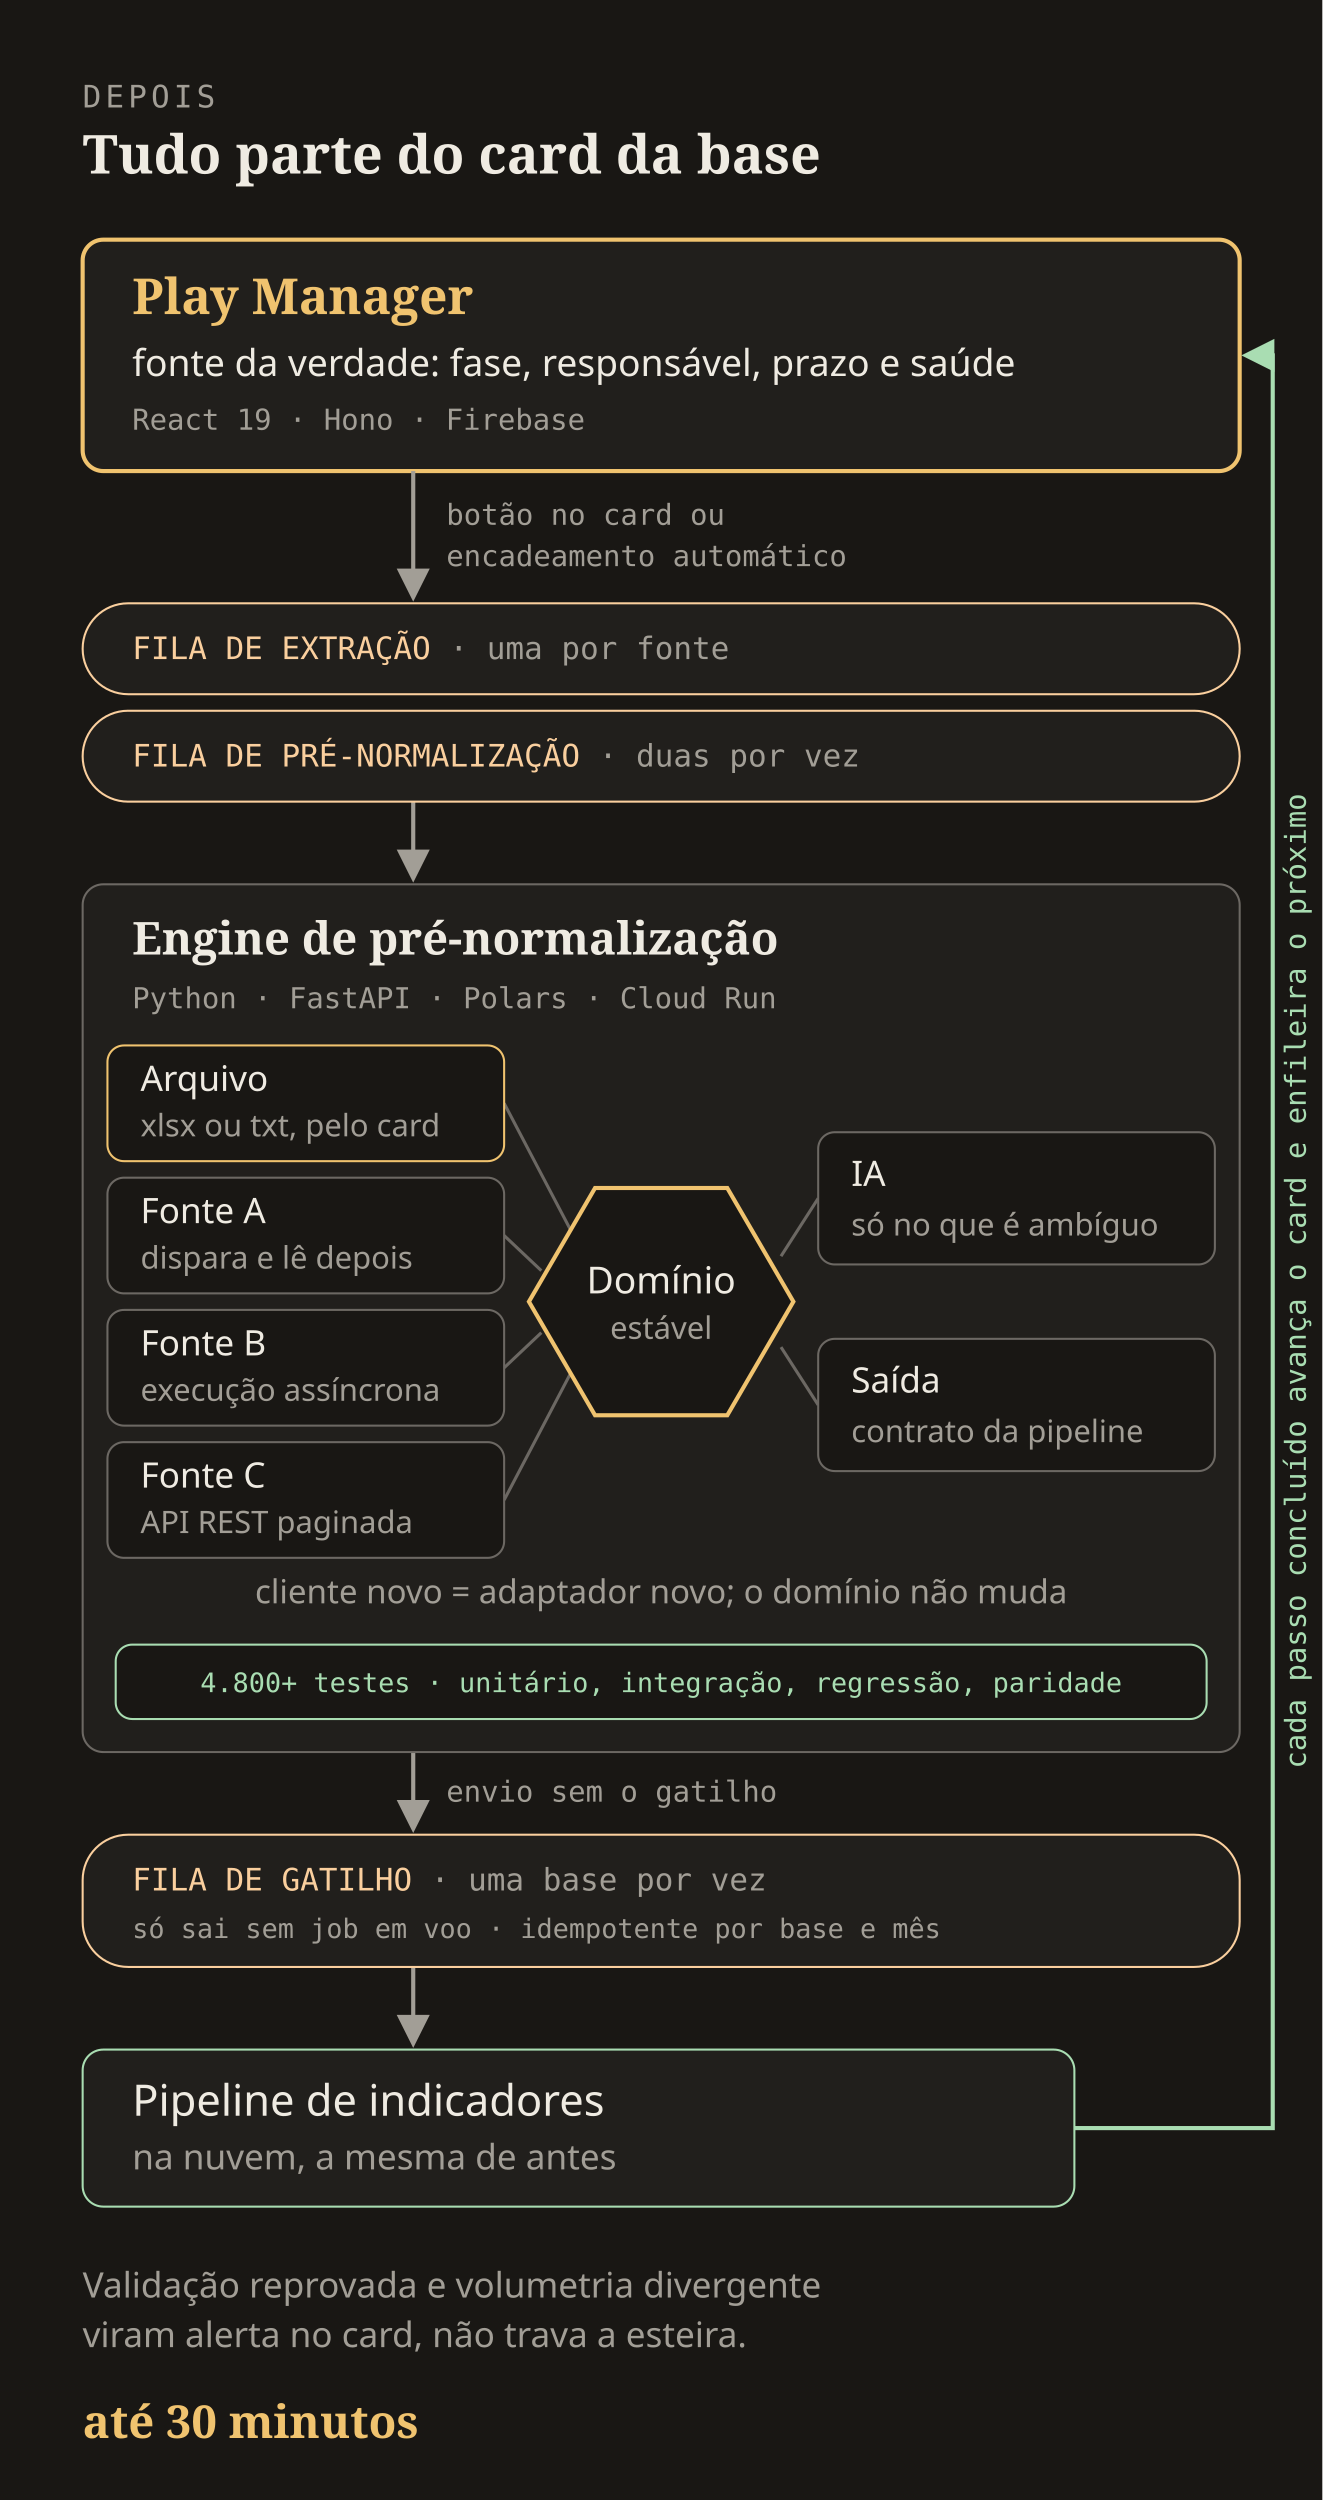
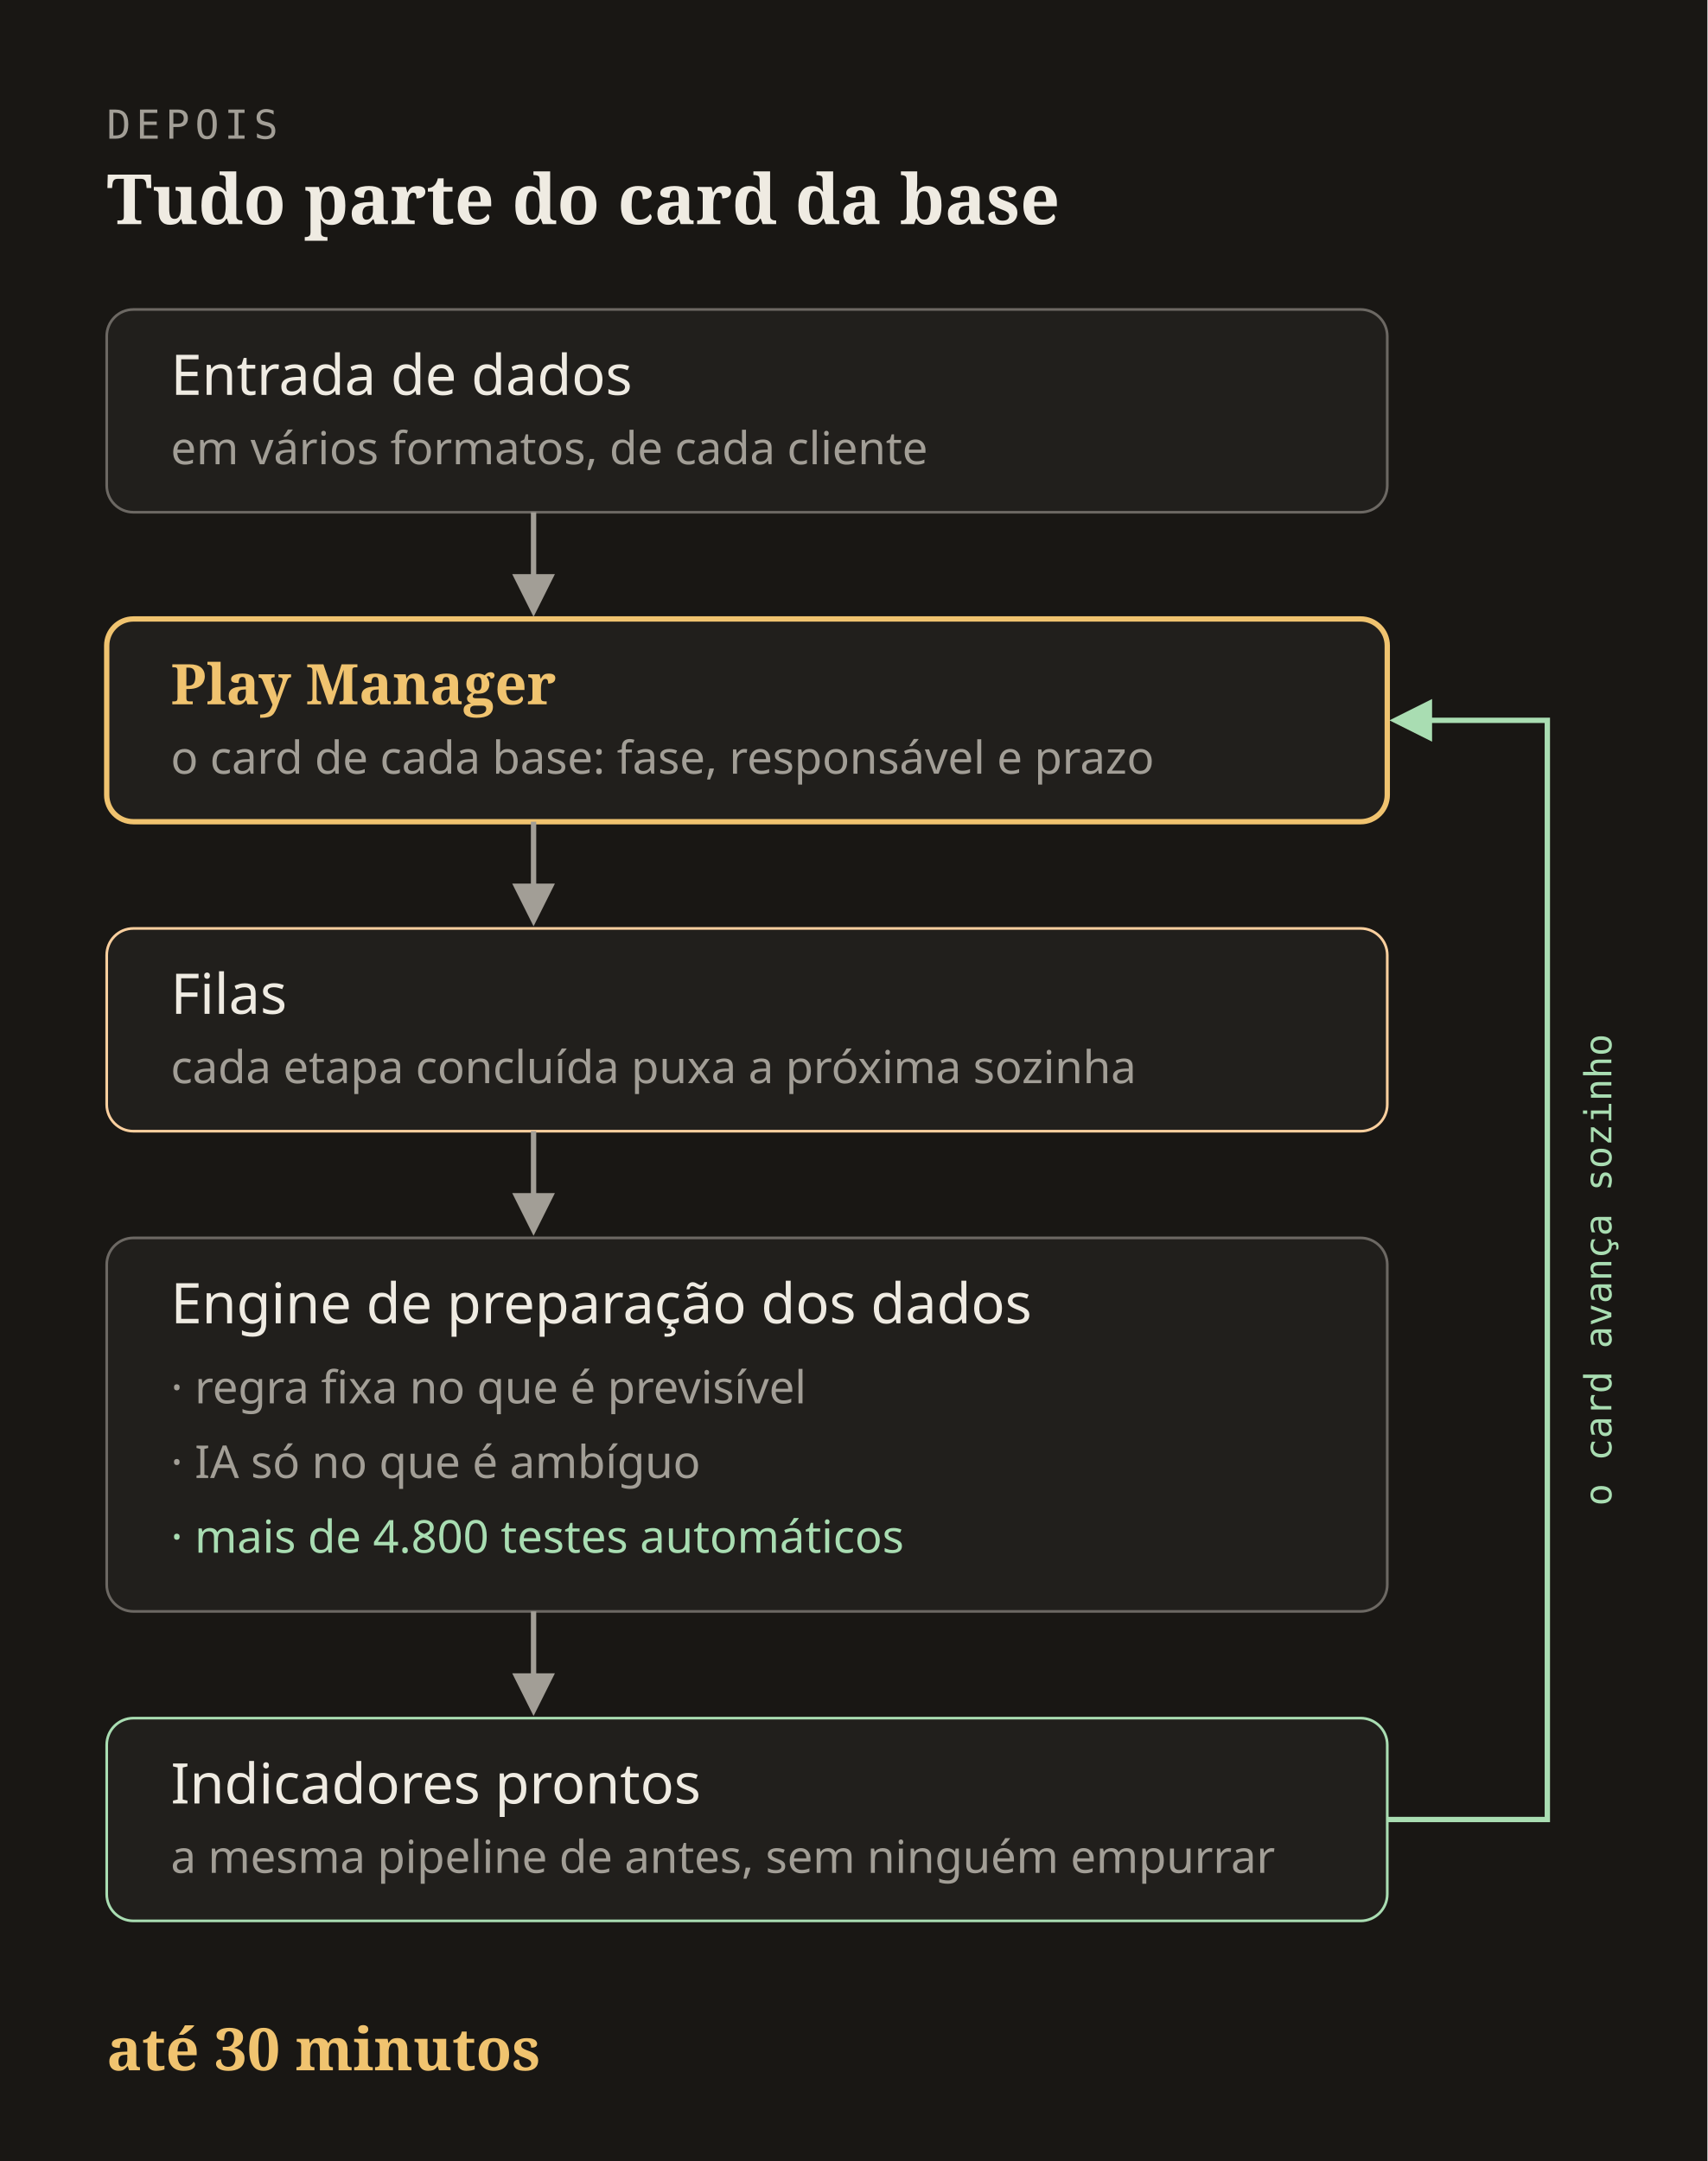
- <svg xmlns="http://www.w3.org/2000/svg" width="640" height="1210" viewBox="0 0 640 1210" font-family="Alegreya Sans, system-ui, sans-serif">
+ <svg xmlns="http://www.w3.org/2000/svg" width="640" height="810" viewBox="0 0 640 810" font-family="Alegreya Sans, system-ui, sans-serif">
  <defs>
    <marker id="arrow" viewBox="0 0 10 10" refX="8" refY="5" markerWidth="8" markerHeight="8" orient="auto-start-reverse">
      <path d="M0 0 L10 5 L0 10 z" fill="#a29e96" />
    </marker>
    <marker id="arrow-ok" viewBox="0 0 10 10" refX="8" refY="5" markerWidth="8" markerHeight="8" orient="auto-start-reverse">
      <path d="M0 0 L10 5 L0 10 z" fill="#a9ddb2" />
    </marker>
  </defs>
-   <rect width="640" height="1210" fill="#191714" />
+   <rect width="640" height="810" fill="#191714" />
  <text x="40" y="52" fill="#a29e96" font-family="JetBrains Mono, ui-monospace, monospace" font-size="15" letter-spacing="2">DEPOIS</text>
  <text x="40" y="84" fill="#efebe2" font-family="Literata, Georgia, serif" font-size="26" font-weight="600">Tudo parte do card da base</text>
-   <rect x="40" y="116" width="560" height="112" rx="10" fill="#211f1c" stroke="#f0c36f" stroke-width="2" />
-   <text x="64" y="152" fill="#f0c36f" font-family="Literata, Georgia, serif" font-size="24" font-weight="600">Play Manager</text>
-   <text x="64" y="182" fill="#efebe2" font-size="18">fonte da verdade: fase, responsável, prazo e saúde</text>
-   <text x="64" y="208" fill="#a29e96" font-family="JetBrains Mono, ui-monospace, monospace" font-size="14">React 19 · Hono · Firebase</text>
+   <g font-size="21">
+     <rect x="40" y="116" width="480" height="76" rx="10" fill="#211f1c" stroke="#6c6863" />
+     <text x="64" y="148" fill="#efebe2">Entrada de dados</text>
+     <text x="64" y="174" fill="#a29e96" font-size="17">em vários formatos, de cada cliente</text>
+     <rect x="40" y="232" width="480" height="76" rx="10" fill="#211f1c" stroke="#f0c36f" stroke-width="2" />
+     <text x="64" y="264" fill="#f0c36f" font-family="Literata, Georgia, serif" font-weight="600">Play Manager</text>
+     <text x="64" y="290" fill="#a29e96" font-size="17">o card de cada base: fase, responsável e prazo</text>
+     <rect x="40" y="348" width="480" height="76" rx="10" fill="#211f1c" stroke="#facf9e" />
+     <text x="64" y="380" fill="#efebe2">Filas</text>
+     <text x="64" y="406" fill="#a29e96" font-size="17">cada etapa concluída puxa a próxima sozinha</text>
+     <rect x="40" y="464" width="480" height="140" rx="10" fill="#211f1c" stroke="#6c6863" />
+     <text x="64" y="496" fill="#efebe2">Engine de preparação dos dados</text>
+     <text x="64" y="526" fill="#a29e96" font-size="17">· regra fixa no que é previsível</text>
+     <text x="64" y="554" fill="#a29e96" font-size="17">· IA só no que é ambíguo</text>
+     <text x="64" y="582" fill="#a9ddb2" font-size="17">· mais de 4.800 testes automáticos</text>
+     <rect x="40" y="644" width="480" height="76" rx="10" fill="#211f1c" stroke="#a9ddb2" />
+     <text x="64" y="676" fill="#efebe2">Indicadores prontos</text>
+     <text x="64" y="702" fill="#a29e96" font-size="17">a mesma pipeline de antes, sem ninguém empurrar</text>
+   </g>
  <g stroke="#a29e96" stroke-width="2" fill="none" marker-end="url(#arrow)">
-     <path d="M200 228 V288" />
-     <path d="M200 388 V424" />
-     <path d="M200 848 V884" />
-     <path d="M200 952 V988" />
+     <path d="M200 192 V228" />
+     <path d="M200 308 V344" />
+     <path d="M200 424 V460" />
+     <path d="M200 604 V640" />
  </g>
-   <g fill="#a29e96" font-family="JetBrains Mono, ui-monospace, monospace" font-size="14">
-     <text x="216" y="254">botão no card ou</text>
-     <text x="216" y="274">encadeamento automático</text>
-     <text x="216" y="872">envio sem o gatilho</text>
-   </g>
-   <g font-family="JetBrains Mono, ui-monospace, monospace">
-     <rect x="40" y="292" width="560" height="44" rx="22" fill="#211f1c" stroke="#facf9e" />
-     <text x="64" y="319" fill="#facf9e" font-size="15">FILA DE EXTRAÇÃO <tspan fill="#a29e96">· uma por fonte</tspan>
-     </text>
-     <rect x="40" y="344" width="560" height="44" rx="22" fill="#211f1c" stroke="#facf9e" />
-     <text x="64" y="371" fill="#facf9e" font-size="15">FILA DE PRÉ-NORMALIZAÇÃO <tspan fill="#a29e96">· duas por vez</tspan>
-     </text>
-     <rect x="40" y="888" width="560" height="64" rx="22" fill="#211f1c" stroke="#facf9e" />
-     <text x="64" y="915" fill="#facf9e" font-size="15">FILA DE GATILHO <tspan fill="#a29e96">· uma base por vez</tspan>
-     </text>
-     <text x="64" y="938" fill="#a29e96" font-size="13">só sai sem job em voo · idempotente por base e mês</text>
-   </g>
-   <rect x="40" y="428" width="560" height="420" rx="10" fill="#211f1c" stroke="#6c6863" />
-   <text x="64" y="462" fill="#efebe2" font-family="Literata, Georgia, serif" font-size="22" font-weight="600">Engine de pré-normalização</text>
-   <text x="64" y="488" fill="#a29e96" font-family="JetBrains Mono, ui-monospace, monospace" font-size="14">Python · FastAPI · Polars · Cloud Run</text>
-   <g stroke="#6c6863" stroke-width="1.5">
-     <path d="M244 534 L276 595" />
-     <path d="M244 598 L262 615" />
-     <path d="M244 662 L262 645" />
-     <path d="M244 726 L276 665" />
-     <path d="M396 580 L378 608" />
-     <path d="M396 680 L378 652" />
-   </g>
-   <polygon points="384,630 352,685 288,685 256,630 288,575 352,575" fill="#191714" stroke="#f0c36f" stroke-width="2" />
-   <text x="320" y="626" fill="#efebe2" font-size="18" text-anchor="middle">Domínio</text>
-   <text x="320" y="648" fill="#a29e96" font-size="15" text-anchor="middle">estável</text>
-   <g font-size="17">
-     <rect x="52" y="506" width="192" height="56" rx="8" fill="#191714" stroke="#f0c36f" />
-     <text x="68" y="528" fill="#efebe2">Arquivo</text>
-     <text x="68" y="550" fill="#a29e96" font-size="15">xlsx ou txt, pelo card</text>
-     <rect x="52" y="570" width="192" height="56" rx="8" fill="#191714" stroke="#6c6863" />
-     <text x="68" y="592" fill="#efebe2">Fonte A</text>
-     <text x="68" y="614" fill="#a29e96" font-size="15">dispara e lê depois</text>
-     <rect x="52" y="634" width="192" height="56" rx="8" fill="#191714" stroke="#6c6863" />
-     <text x="68" y="656" fill="#efebe2">Fonte B</text>
-     <text x="68" y="678" fill="#a29e96" font-size="15">execução assíncrona</text>
-     <rect x="52" y="698" width="192" height="56" rx="8" fill="#191714" stroke="#6c6863" />
-     <text x="68" y="720" fill="#efebe2">Fonte C</text>
-     <text x="68" y="742" fill="#a29e96" font-size="15">API REST paginada</text>
-     <rect x="396" y="548" width="192" height="64" rx="8" fill="#191714" stroke="#6c6863" />
-     <text x="412" y="574" fill="#efebe2">IA</text>
-     <text x="412" y="598" fill="#a29e96" font-size="15">só no que é ambíguo</text>
-     <rect x="396" y="648" width="192" height="64" rx="8" fill="#191714" stroke="#6c6863" />
-     <text x="412" y="674" fill="#efebe2">Saída</text>
-     <text x="412" y="698" fill="#a29e96" font-size="15">contrato da pipeline</text>
-   </g>
-   <text x="320" y="776" fill="#a29e96" font-size="16" text-anchor="middle">cliente novo = adaptador novo; o domínio não muda</text>
-   <rect x="56" y="796" width="528" height="36" rx="8" fill="#191714" stroke="#a9ddb2" />
-   <text x="320" y="819" fill="#a9ddb2" font-family="JetBrains Mono, ui-monospace, monospace" font-size="13" text-anchor="middle">4.800+ testes · unitário, integração, regressão, paridade</text>
-   <rect x="40" y="992" width="480" height="76" rx="10" fill="#211f1c" stroke="#a9ddb2" />
-   <text x="64" y="1024" fill="#efebe2" font-size="21">Pipeline de indicadores</text>
-   <text x="64" y="1050" fill="#a29e96" font-size="17">na nuvem, a mesma de antes</text>
-   <path d="M520 1030 H616 V172 H604" stroke="#a9ddb2" stroke-width="2" fill="none" marker-end="url(#arrow-ok)" />
-   <text x="632" y="620" fill="#a9ddb2" font-family="JetBrains Mono, ui-monospace, monospace" font-size="14" transform="rotate(-90 632 620)" text-anchor="middle">cada passo concluído avança o card e enfileira o próximo</text>
-   <text x="40" y="1112" fill="#a29e96" font-size="17">Validação reprovada e volumetria divergente</text>
-   <text x="40" y="1136" fill="#a29e96" font-size="17">viram alerta no card, não trava a esteira.</text>
-   <text x="40" y="1180" fill="#f0c36f" font-family="Literata, Georgia, serif" font-size="22" font-weight="600">até 30 minutos</text>
+   <path d="M520 682 H580 V270 H524" stroke="#a9ddb2" stroke-width="2" fill="none" marker-end="url(#arrow-ok)" />
+   <text x="604" y="476" fill="#a9ddb2" font-family="JetBrains Mono, ui-monospace, monospace" font-size="14" transform="rotate(-90 604 476)" text-anchor="middle">o card avança sozinho</text>
+   <text x="40" y="776" fill="#f0c36f" font-family="Literata, Georgia, serif" font-size="22" font-weight="600">até 30 minutos</text>
</svg>
